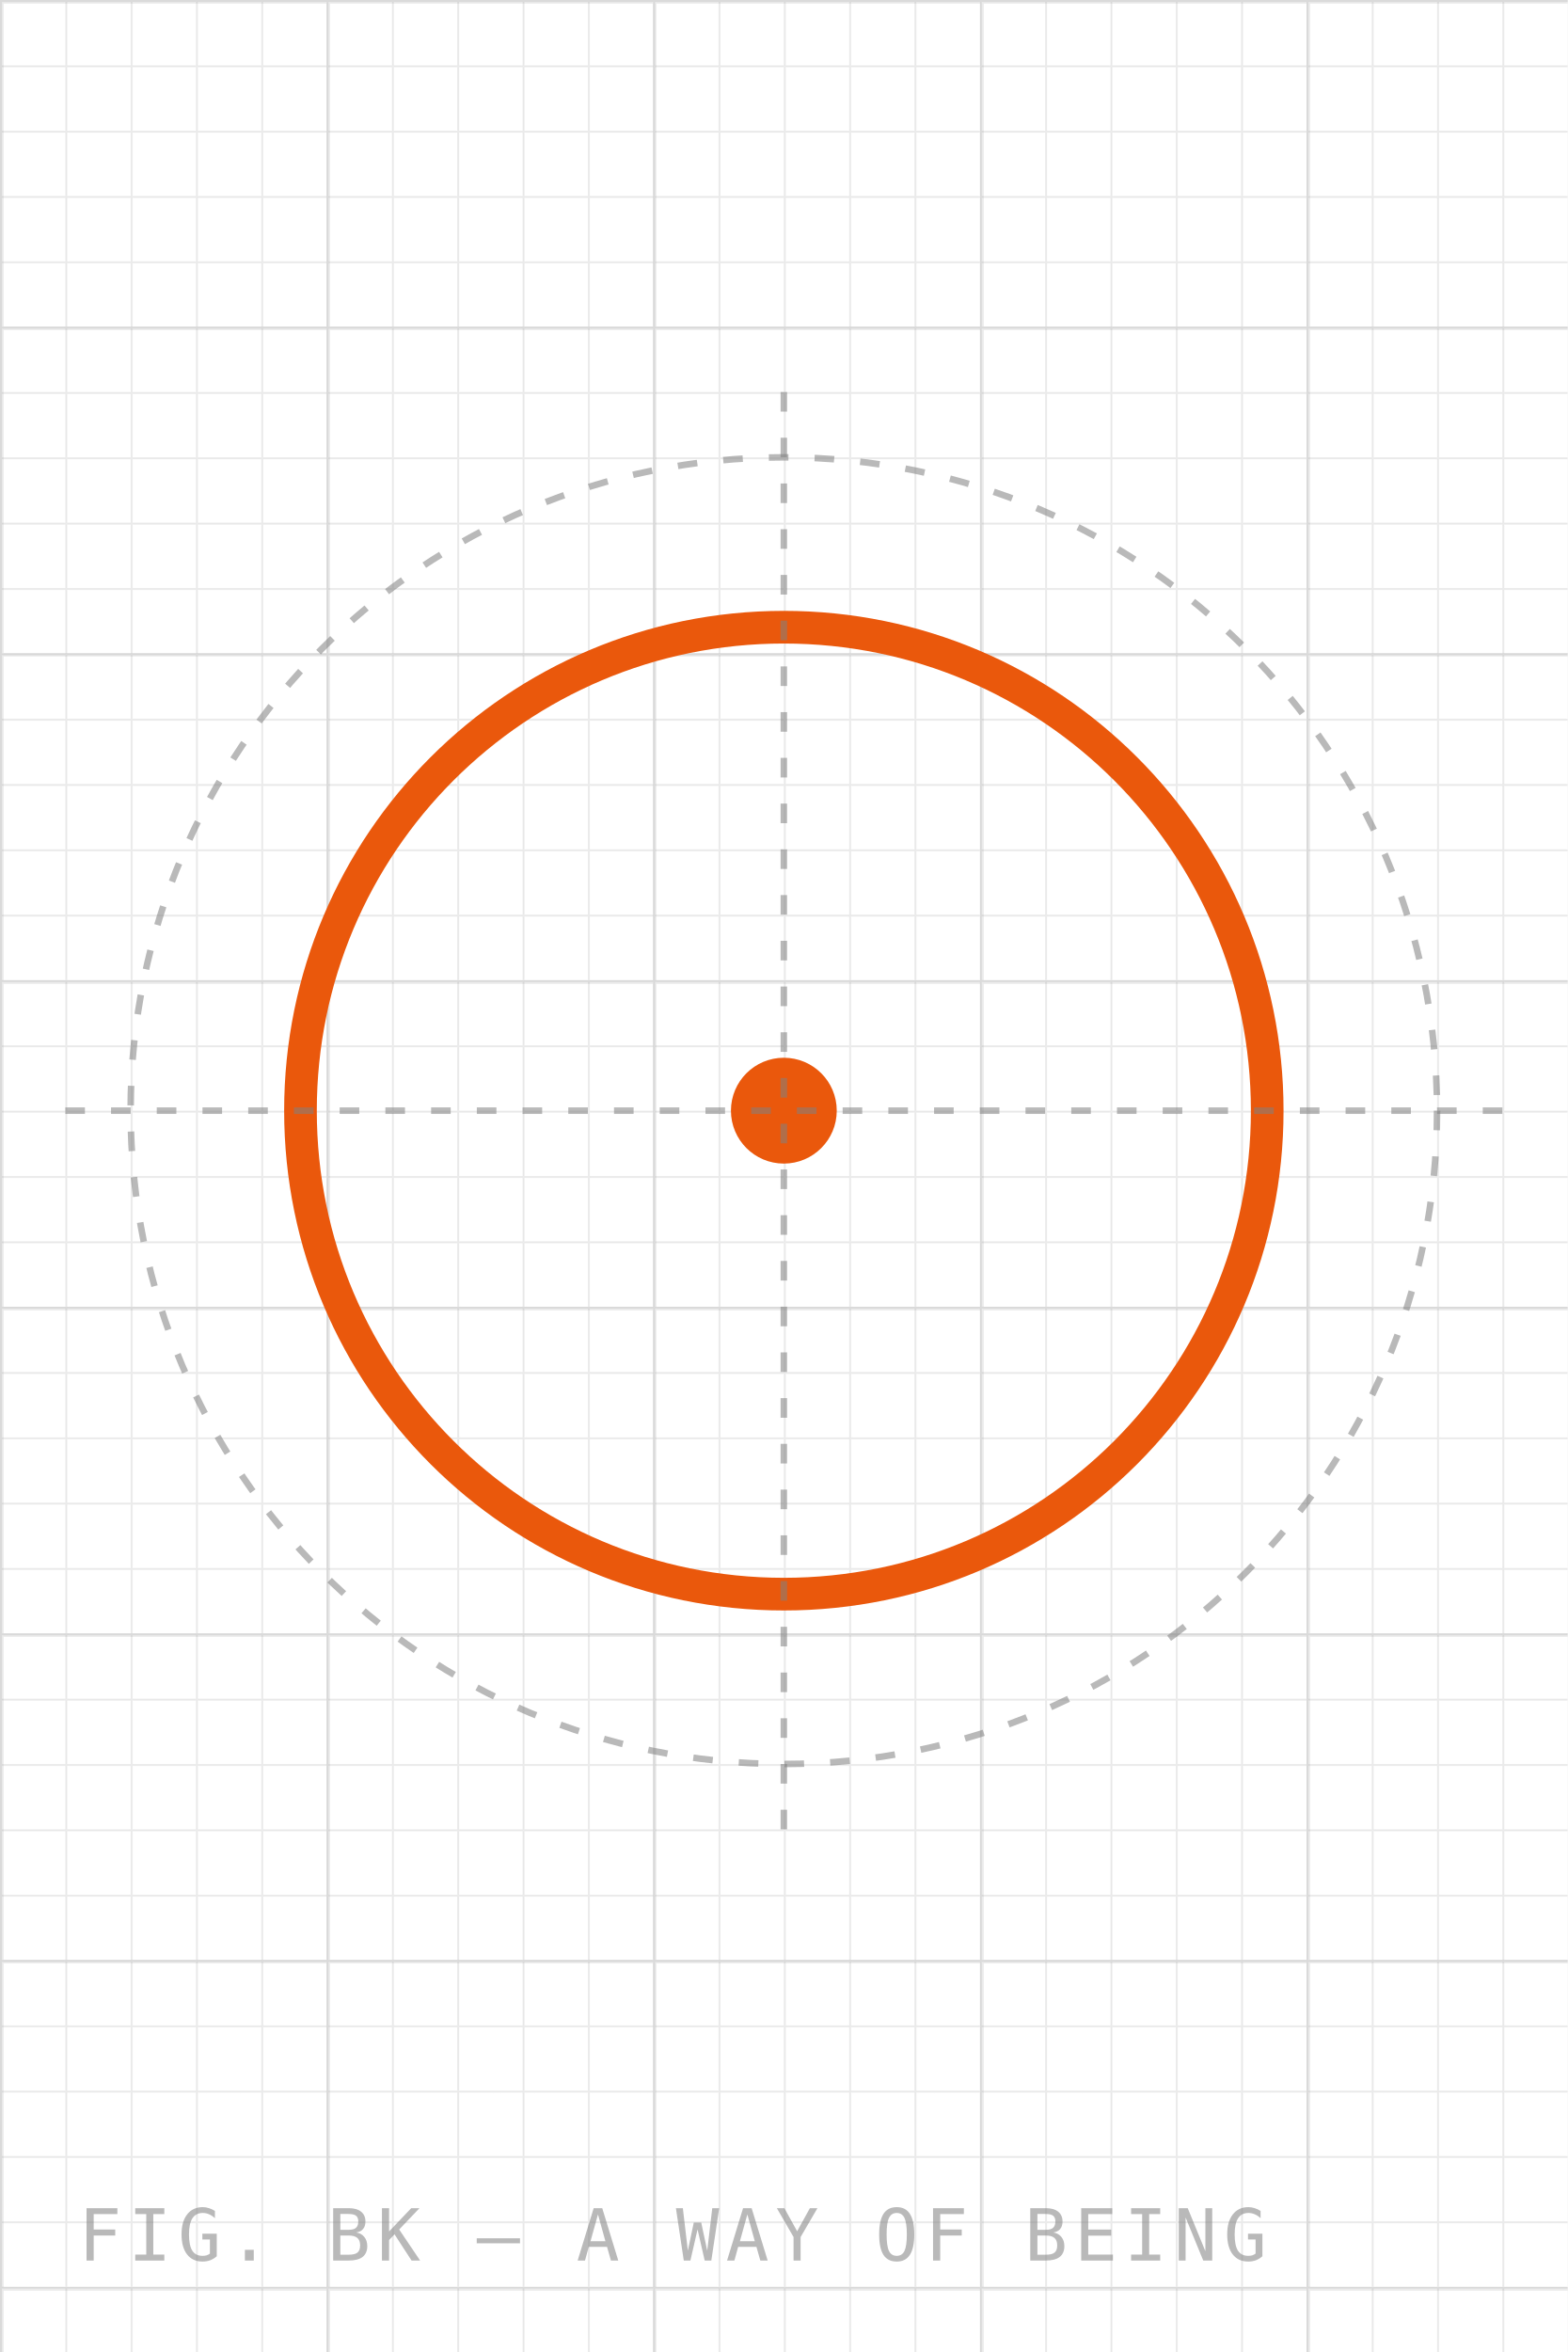
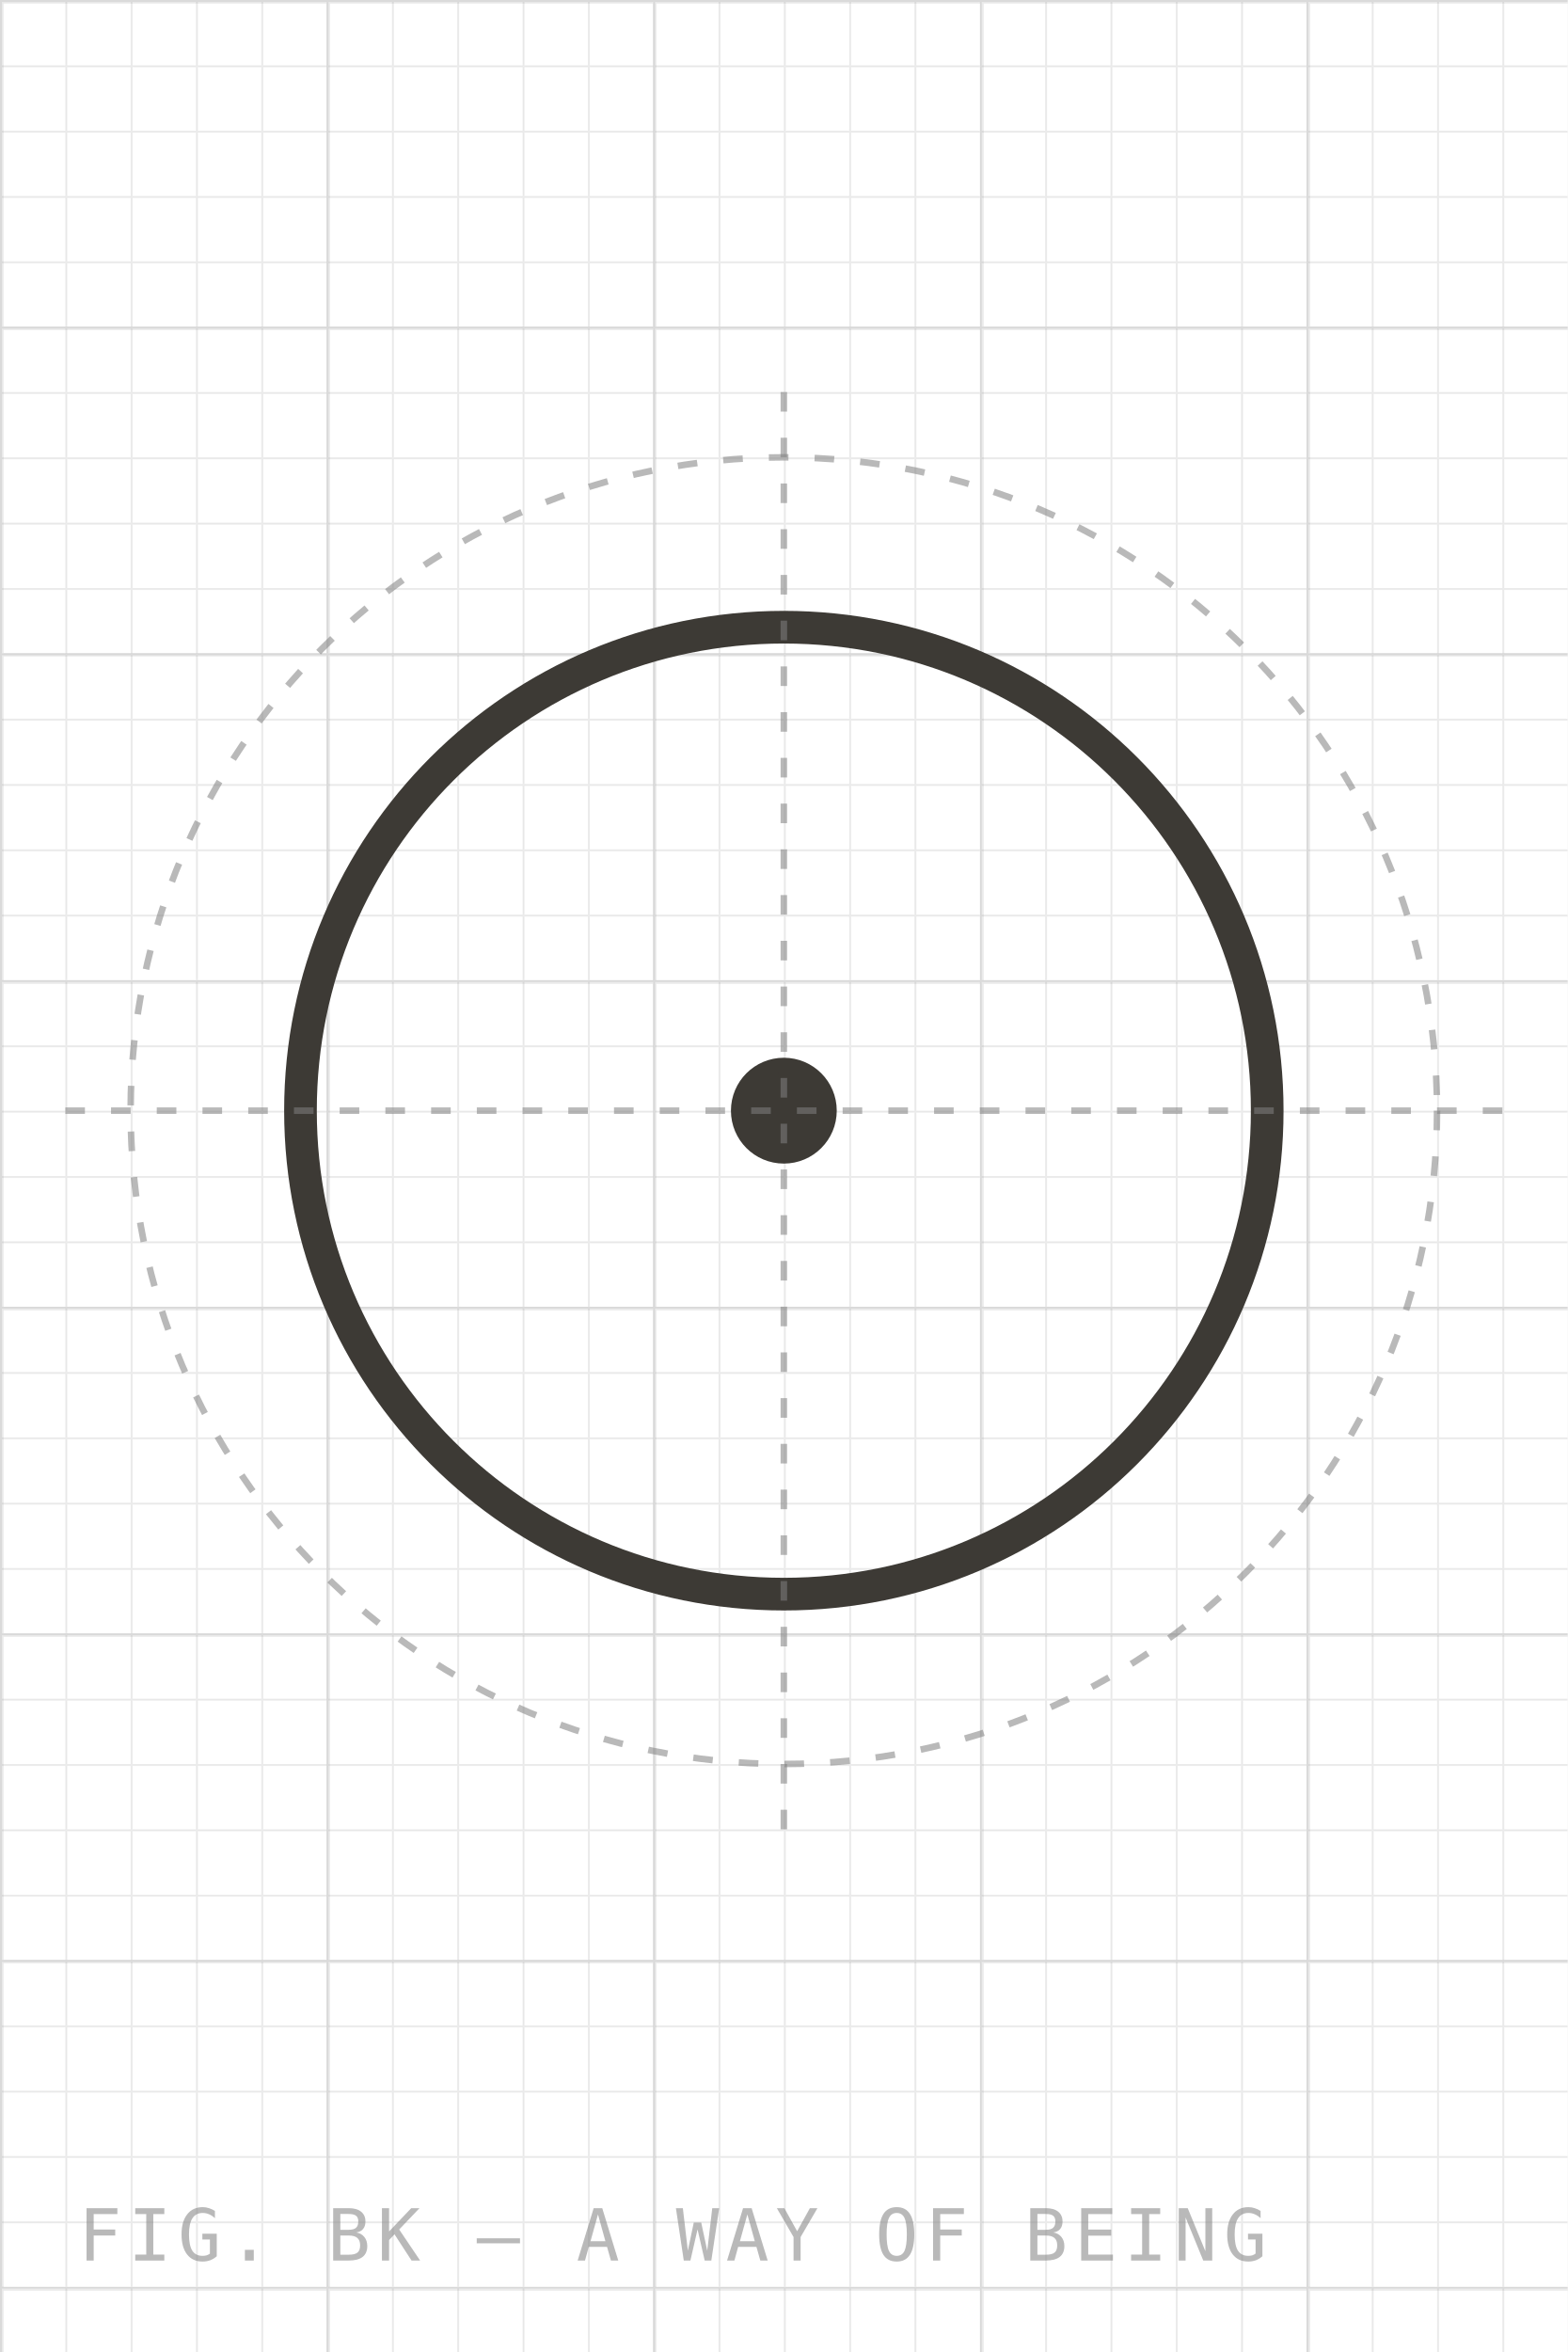
<svg xmlns="http://www.w3.org/2000/svg" viewBox="0 0 240 360" width="480" height="720">
  <defs>
    <pattern id="g" width="10" height="10" patternUnits="userSpaceOnUse">
      <path d="M10 0H0V10" fill="none" stroke="rgba(128,128,128,0.16)" stroke-width="0.6" />
    </pattern>
    <pattern id="G" width="50" height="50" patternUnits="userSpaceOnUse">
      <path d="M50 0H0V50" fill="none" stroke="rgba(128,128,128,0.16)" stroke-width="1.1" />
    </pattern>
  </defs>
  <rect width="240" height="360" fill="url(#g)" />
  <rect width="240" height="360" fill="url(#G)" />
-   <g fill="none" stroke="#ea580c" stroke-width="2.2" stroke-linecap="round" stroke-linejoin="round">
+   <g fill="none" stroke="#3d3a35" stroke-width="2.2" stroke-linecap="round" stroke-linejoin="round">
    <circle cx="120" cy="170" r="74" stroke-width="5" />
-     <circle cx="120" cy="170" r="7" fill="#ea580c" />
+     <circle cx="120" cy="170" r="7" fill="#3d3a35" />
  </g>
  <g fill="none" stroke="rgba(128,128,128,0.55)" stroke-width="1" stroke-dasharray="3 4">
    <circle cx="120" cy="170" r="100" />
    <path d="M120 60 V280 M10 170 H230" />
  </g>
  <text x="12" y="346" font-family="ui-monospace, SFMono-Regular, Menlo, monospace" font-size="11" letter-spacing="1" fill="rgba(128,128,128,0.55)">FIG. BK — A WAY OF BEING</text>
</svg>
